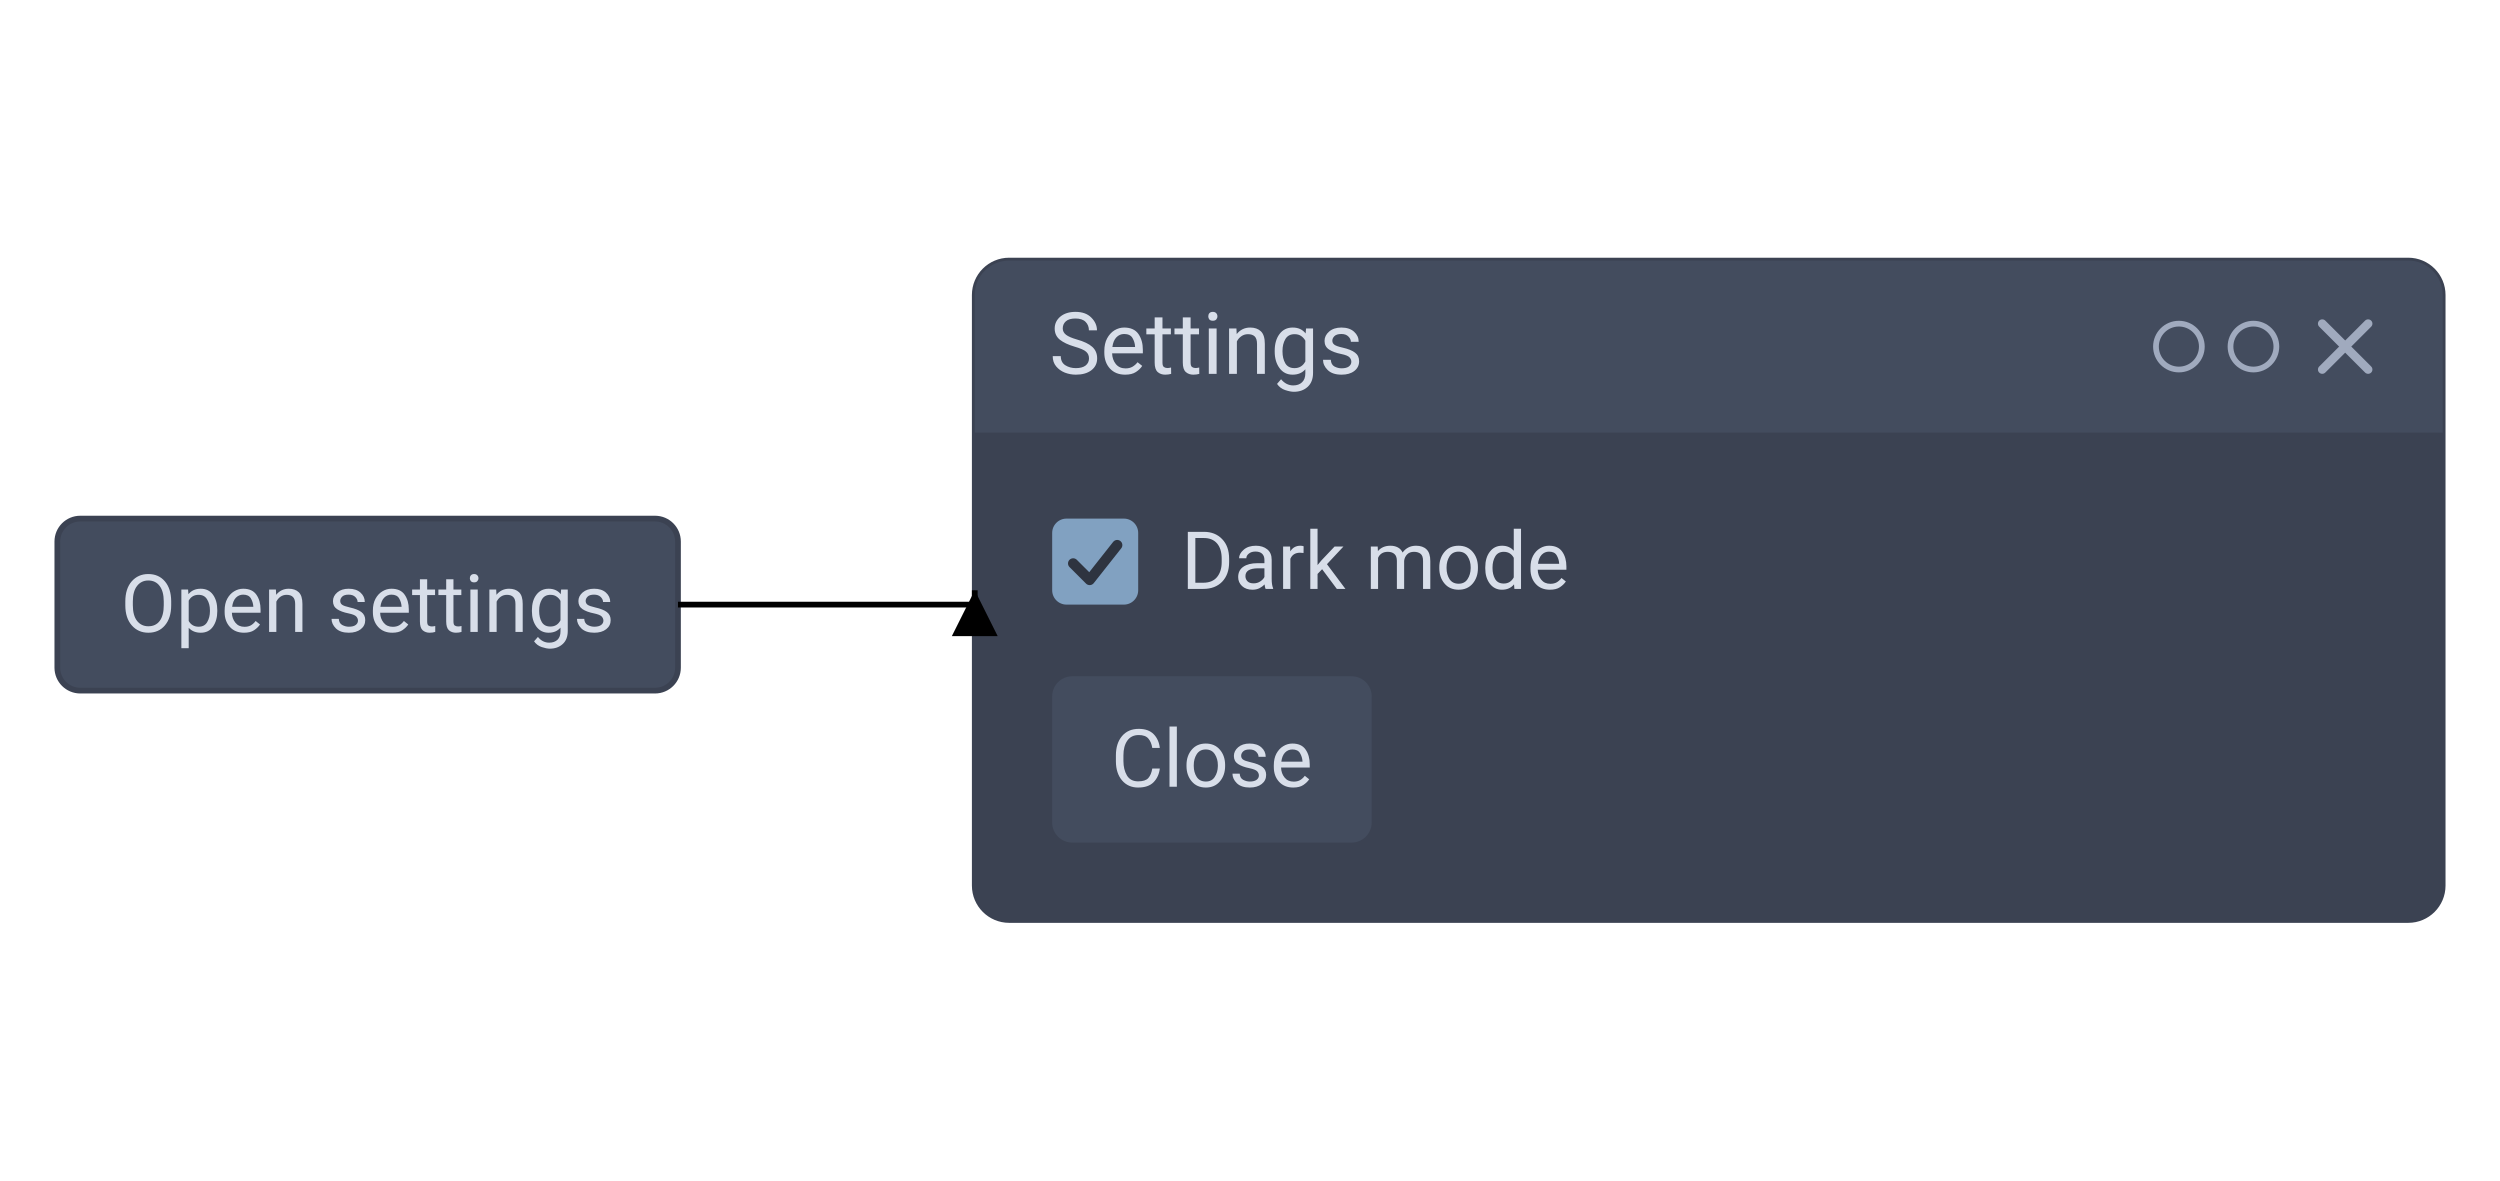
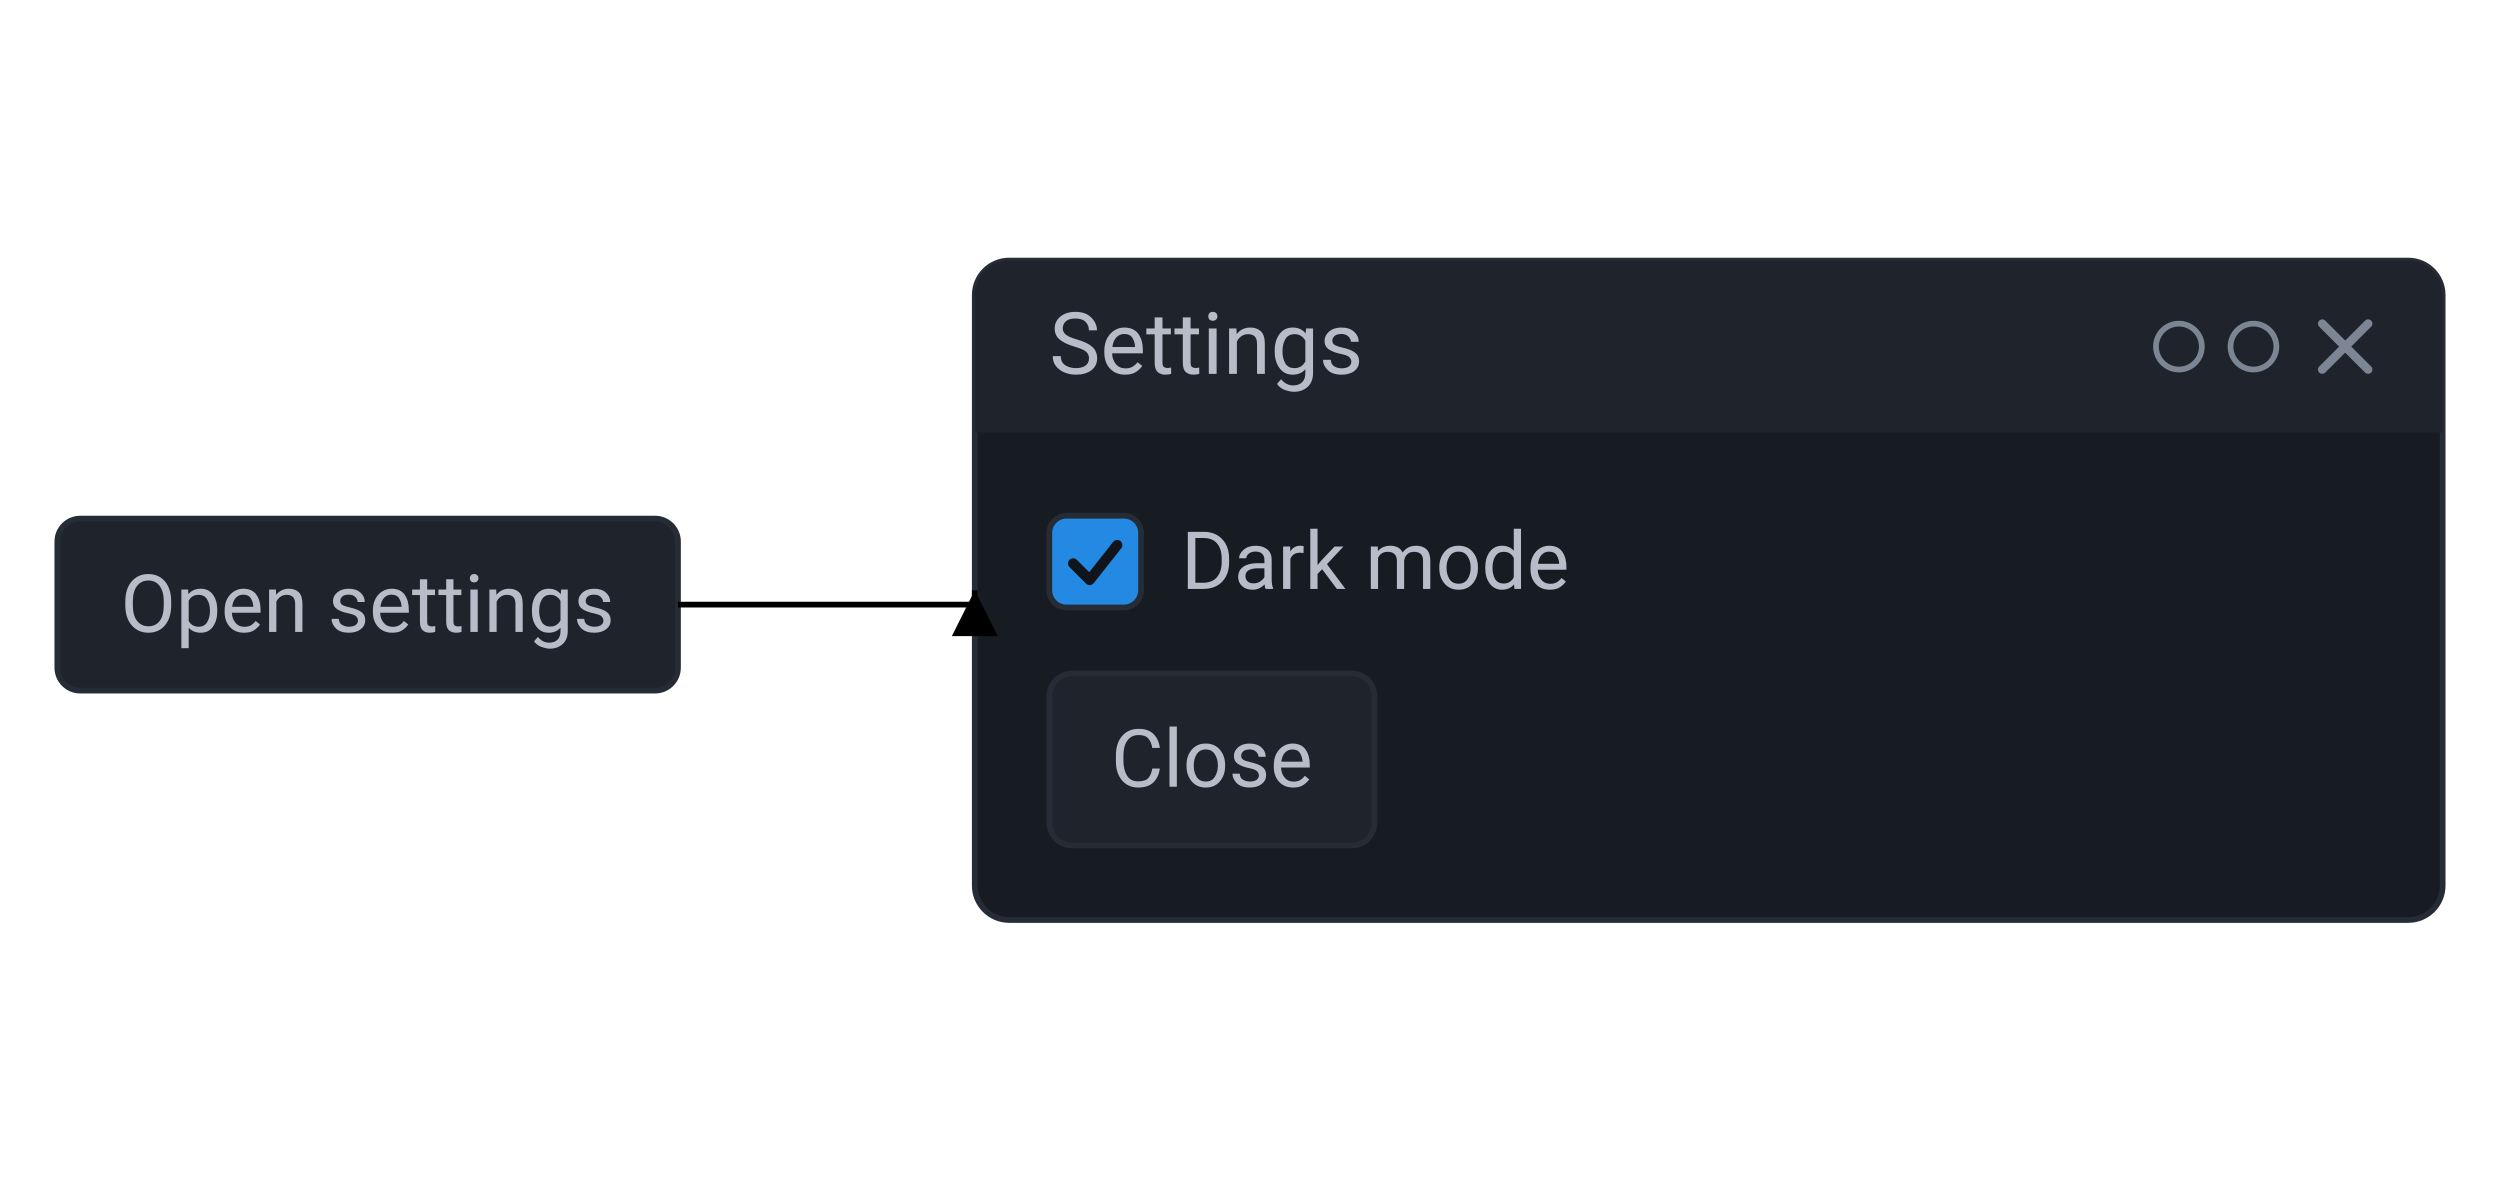
<svg xmlns="http://www.w3.org/2000/svg" width="360" height="170" viewBox="10 10 436 135">
  <defs>
    <marker id="wdoc-arrow" viewBox="0 0 10 10" refX="10" refY="5" markerWidth="8" markerHeight="8" orient="auto-start-reverse">
      <path d="M 0 0 L 10 5 L 0 10 z" fill="currentColor" />
    </marker>
  </defs>
  <g transform="translate(20.00 65.00)">
-     <rect x="0.00" y="0.00" width="108.24" height="30.00" rx="4" fill="#434c5e" stroke="#3b4252" stroke-width="1" />
-     <text x="54.12" y="19.76" text-anchor="middle" font-family="system-ui, -apple-system, 'Segoe UI', Roboto, sans-serif" font-size="14" fill="#d8dee9">Open settings</text>
+     <rect x="0.00" y="0.00" width="108.24" height="30.00" rx="4" fill="#1e232c" stroke="#262c36" stroke-width="1" />
+     <text x="54.12" y="19.76" text-anchor="middle" font-family="system-ui, -apple-system, 'Segoe UI', Roboto, sans-serif" font-size="14" fill="#b7bdc8">Open settings</text>
  </g>
  <g transform="translate(180.00 20.00)">
-     <rect x="0.00" y="0.00" width="256.00" height="115.00" rx="6" fill="#3b4252" stroke="#3b4252" stroke-width="1" />
-     <path d="M0.00 30.00 v-24 a6 6 0 0 1 6 -6 h244.00 a6 6 0 0 1 6 6 v24.00 h-256.00 z" fill="#434c5e" />
-     <text x="13.00" y="19.76" text-anchor="start" font-family="system-ui, -apple-system, 'Segoe UI', Roboto, sans-serif" font-size="15" fill="#d8dee9">Settings</text>
-     <g stroke="#a0aabe" stroke-width="1.5" stroke-linecap="round">
+     <rect x="0.00" y="0.00" width="256.00" height="115.00" rx="6" fill="#171b22" stroke="#262c36" stroke-width="1" />
+     <path d="M0.00 30.00 v-24 a6 6 0 0 1 6 -6 h244.00 a6 6 0 0 1 6 6 v24.00 h-256.00 z" fill="#1e232c" />
+     <text x="13.00" y="19.76" text-anchor="start" font-family="system-ui, -apple-system, 'Segoe UI', Roboto, sans-serif" font-size="15" fill="#b7bdc8">Settings</text>
+     <g stroke="#7c8593" stroke-width="1.5" stroke-linecap="round">
      <line x1="235.00" y1="11.00" x2="243.00" y2="19.00" />
      <line x1="235.00" y1="19.00" x2="243.00" y2="11.00" />
    </g>
-     <circle cx="210.00" cy="15.00" r="4" fill="none" stroke="#a0aabe" />
-     <circle cx="223.00" cy="15.00" r="4" fill="none" stroke="#a0aabe" />
-     <rect x="13.00" y="44.50" width="16.00" height="16.00" rx="3" fill="#81a1c1" stroke="#3b4252" stroke-width="1" />
-     <polyline points="17.16,52.82 20.04,55.70 24.84,49.62" fill="none" stroke="#2e3440" stroke-width="1.8" stroke-linecap="round" stroke-linejoin="round" />
-     <text x="36.00" y="57.26" text-anchor="start" font-family="system-ui, -apple-system, 'Segoe UI', Roboto, sans-serif" font-size="14" fill="#d8dee9">Dark mode</text>
-     <rect x="13.00" y="72.00" width="56.72" height="30.00" rx="4" fill="#434c5e" stroke="#3b4252" stroke-width="1" />
-     <text x="41.36" y="91.76" text-anchor="middle" font-family="system-ui, -apple-system, 'Segoe UI', Roboto, sans-serif" font-size="14" fill="#d8dee9">Close</text>
+     <circle cx="210.00" cy="15.00" r="4" fill="none" stroke="#7c8593" />
+     <circle cx="223.00" cy="15.00" r="4" fill="none" stroke="#7c8593" />
+     <rect x="13.00" y="44.50" width="16.00" height="16.00" rx="3" fill="#2389e2" stroke="#262c36" stroke-width="1" />
+     <polyline points="17.16,52.82 20.04,55.70 24.84,49.62" fill="none" stroke="#11141a" stroke-width="1.8" stroke-linecap="round" stroke-linejoin="round" />
+     <text x="36.00" y="57.26" text-anchor="start" font-family="system-ui, -apple-system, 'Segoe UI', Roboto, sans-serif" font-size="14" fill="#b7bdc8">Dark mode</text>
+     <rect x="13.00" y="72.00" width="56.72" height="30.00" rx="4" fill="#1e232c" stroke="#262c36" stroke-width="1" />
+     <text x="41.36" y="91.76" text-anchor="middle" font-family="system-ui, -apple-system, 'Segoe UI', Roboto, sans-serif" font-size="14" fill="#b7bdc8">Close</text>
  </g>
  <polyline points="128.24,80 180,80 180,77.5" fill="none" stroke="currentColor" marker-end="url(#wdoc-arrow)" data-kind="default" />
</svg>
